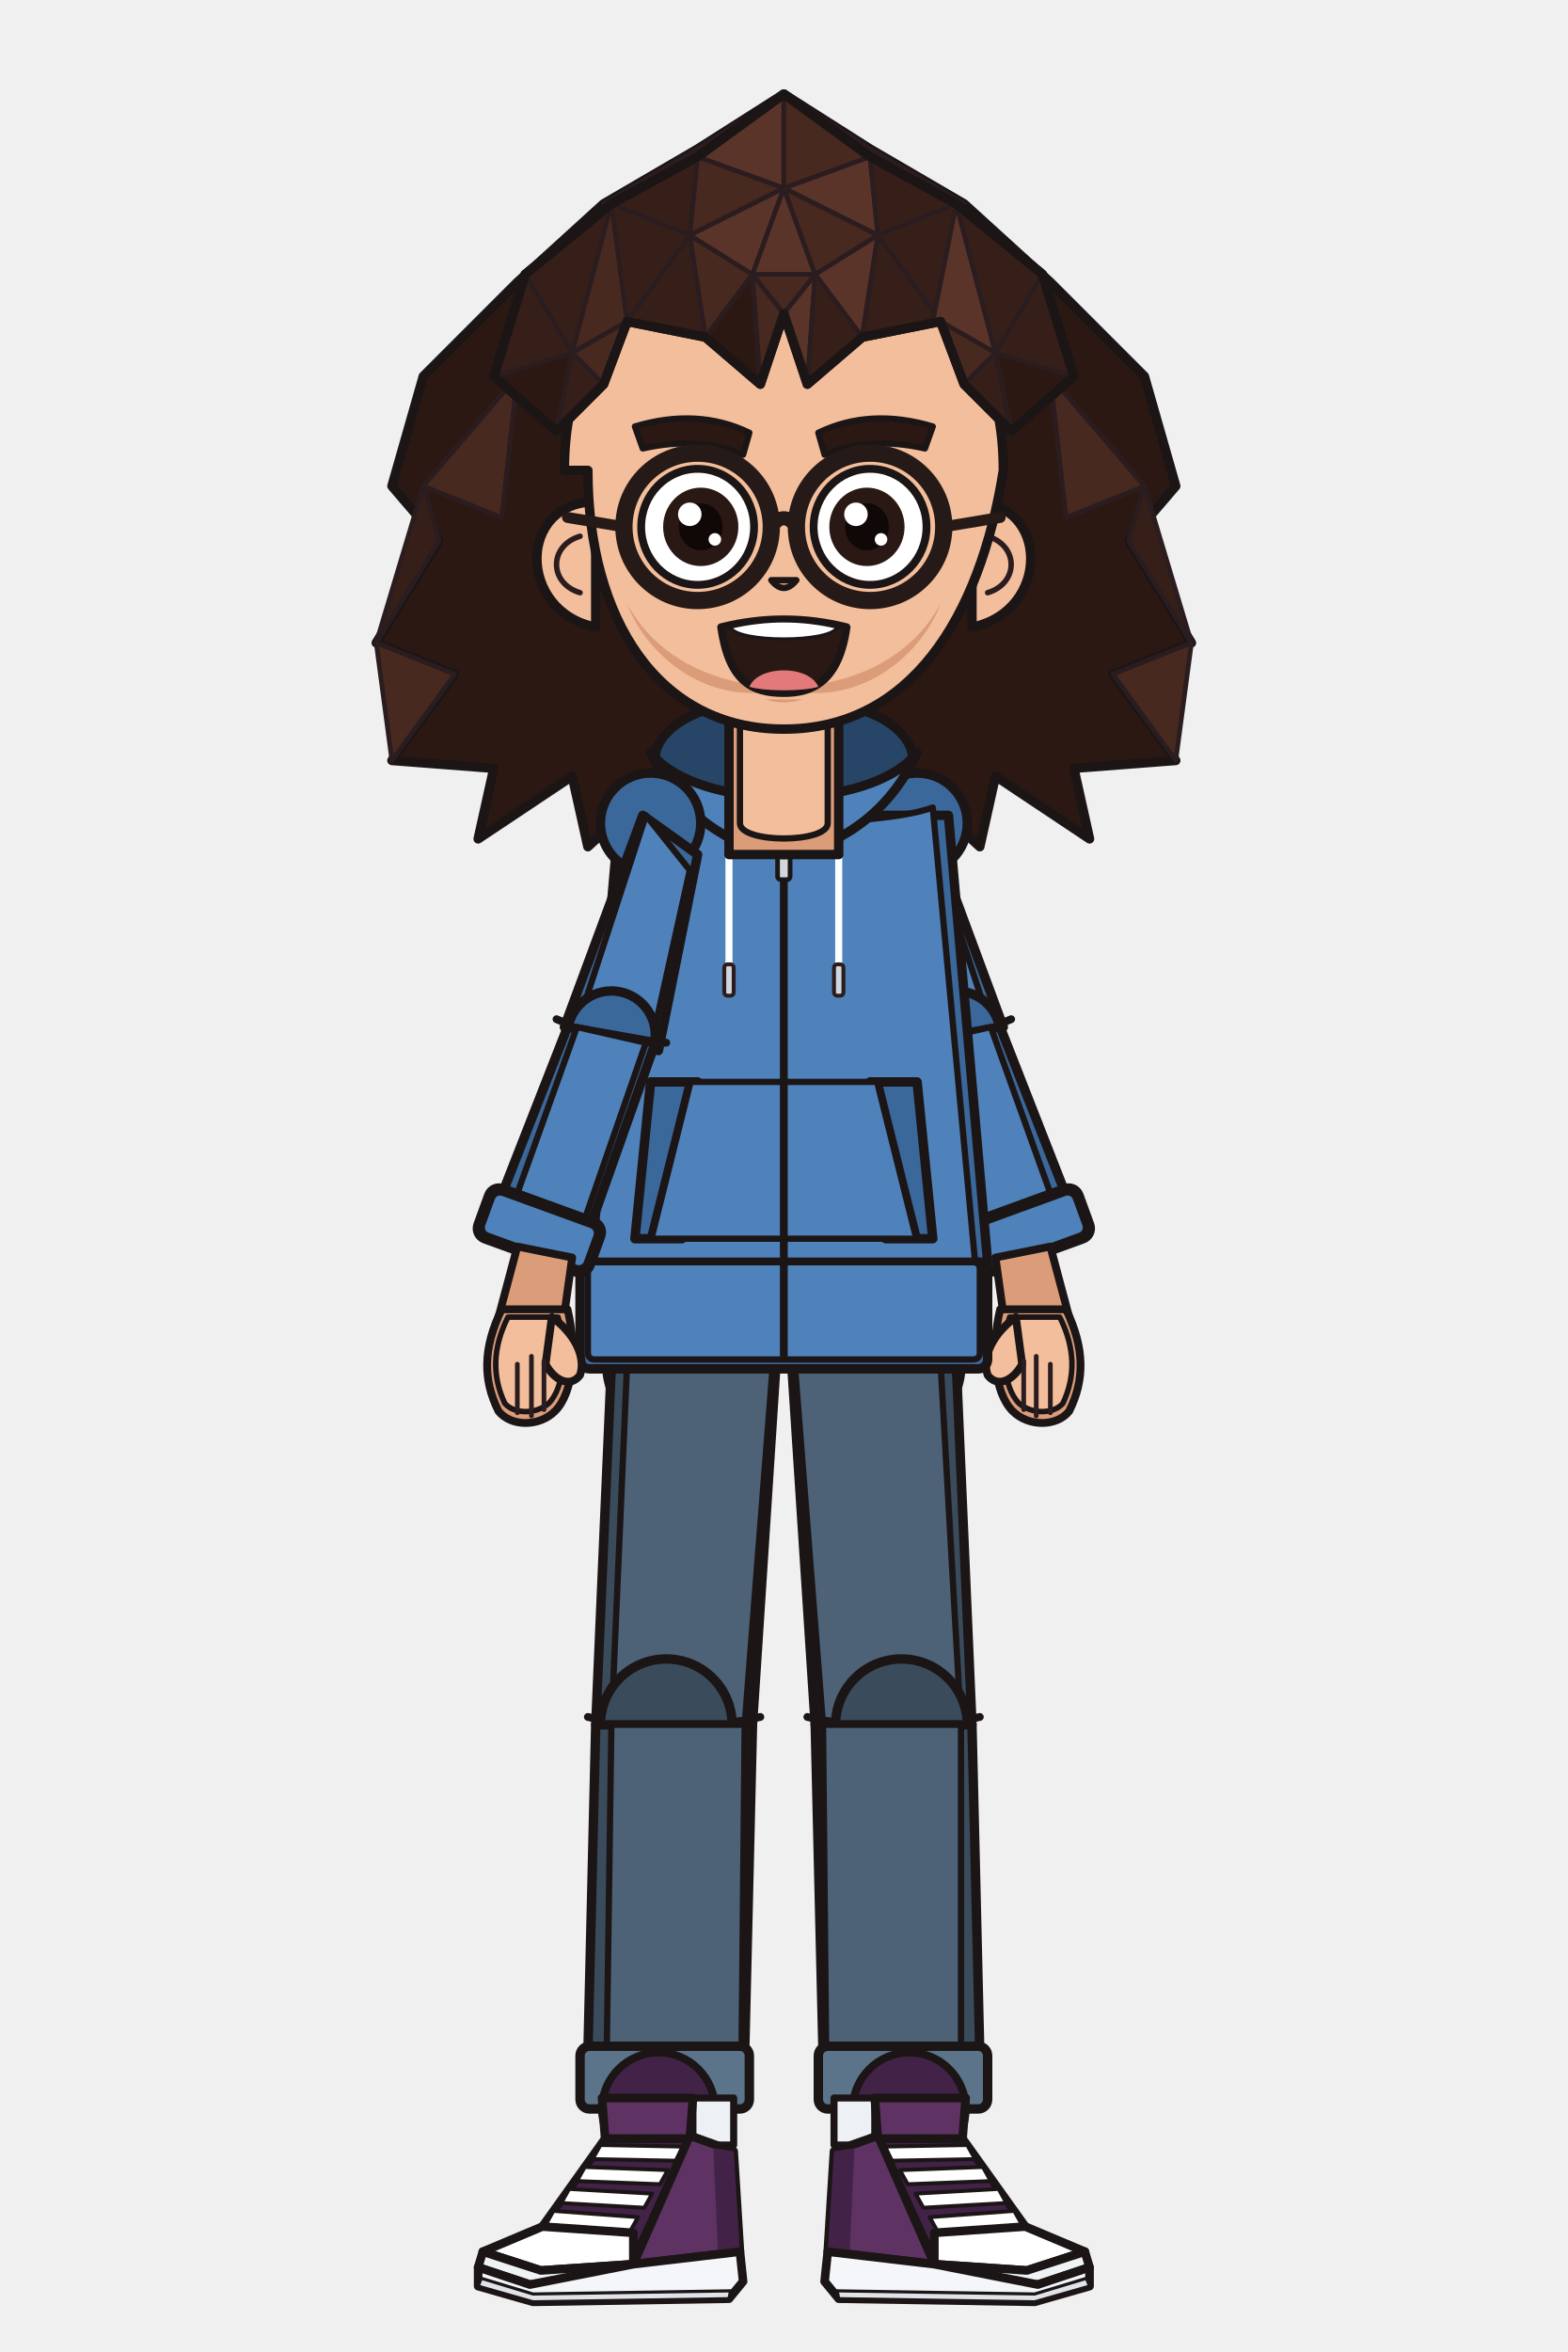
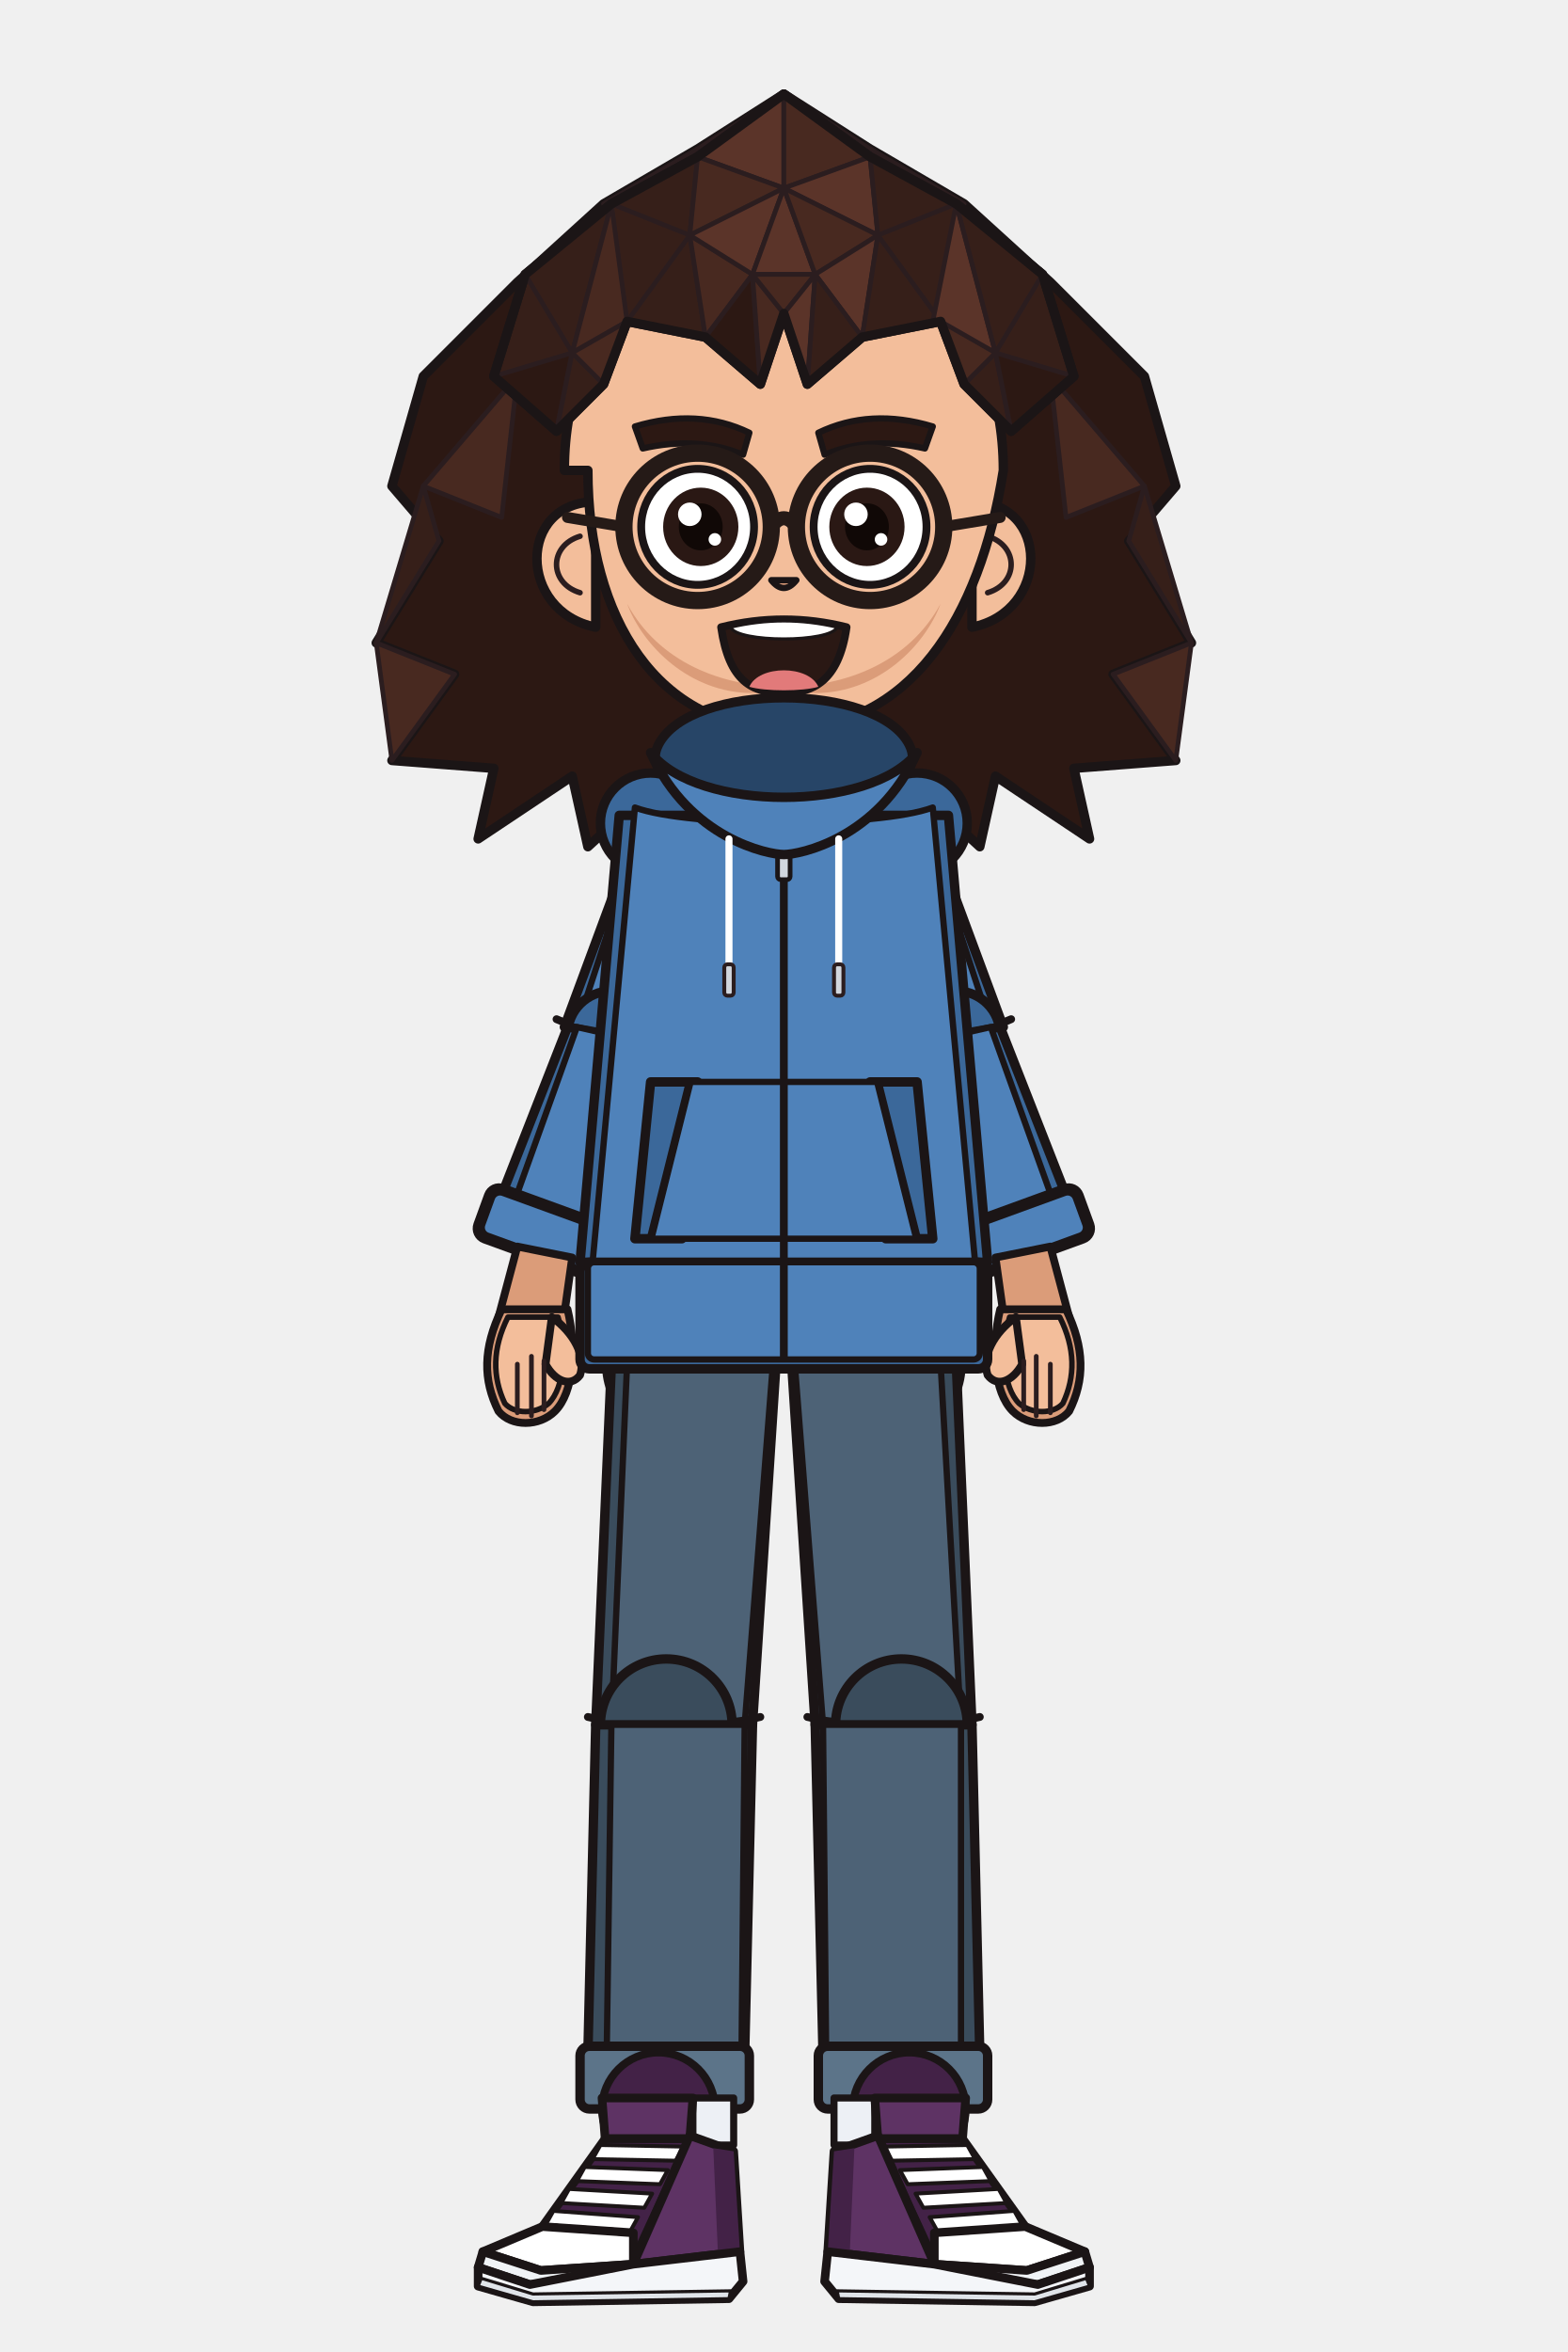
<svg xmlns="http://www.w3.org/2000/svg" viewBox="0 0 1000 1500" width="1000" height="1500">
  <rect width="1000" height="1500" fill="none" />
  <g id="character_root">
    <g id="fk_head_back" transform="rotate(0.0, 500, 500)">
      <g id="layer_head_back">
        <path fill="#2c1813" stroke="#1b1516" stroke-width="6" stroke-linecap="round" stroke-linejoin="round" d="M500 60 L445 95 L385 130 L330 180 L270 240 L250 310 L280 345 L240 410 L290 430 L250 485 L315 490 L305 535 L365 495 L375 540 L435 485 L500 510 L565 485 L625 540 L635 495 L695 535 L685 490 L750 485 L710 430 L760 410 L720 345 L750 310 L730 240 L670 180 L615 130 L555 95 Z" />
        <polygon points="330,240 270,310 320,330" fill="#482920" stroke="#2b1d1f" stroke-width="3" stroke-linejoin="round" />
        <polygon points="270,310 280,345 240,410" fill="#361f19" stroke="#2b1d1f" stroke-width="3" stroke-linejoin="round" />
        <polygon points="240,410 290,430 250,485" fill="#482920" stroke="#2b1d1f" stroke-width="3" stroke-linejoin="round" />
        <polygon points="670,240 730,310 680,330" fill="#482920" stroke="#2b1d1f" stroke-width="3" stroke-linejoin="round" />
        <polygon points="730,310 720,345 760,410" fill="#361f19" stroke="#2b1d1f" stroke-width="3" stroke-linejoin="round" />
        <polygon points="760,410 710,430 750,485" fill="#482920" stroke="#2b1d1f" stroke-width="3" stroke-linejoin="round" />
        <polygon points="500,60 445,95 500,150" fill="#482920" stroke="#2b1d1f" stroke-width="3" stroke-linejoin="round" />
        <polygon points="500,60 500,150 555,95" fill="#5b3429" stroke="#2b1d1f" stroke-width="3" stroke-linejoin="round" />
        <polygon points="445,95 385,130 440,175" fill="#361f19" stroke="#2b1d1f" stroke-width="3" stroke-linejoin="round" />
        <polygon points="445,95 440,175 500,150" fill="#482920" stroke="#2b1d1f" stroke-width="3" stroke-linejoin="round" />
        <polygon points="555,95 500,150 560,175" fill="#482920" stroke="#2b1d1f" stroke-width="3" stroke-linejoin="round" />
        <polygon points="555,95 615,130 560,175" fill="#361f19" stroke="#2b1d1f" stroke-width="3" stroke-linejoin="round" />
      </g>
    </g>
    <g id="fk_leg_r" transform="rotate(0.0, 565, 870)">
      <g id="layer_leg_upper_right">
        <circle cx="565" cy="870" r="48" fill="#3a4c5c" stroke="#1b1516" stroke-width="6" />
        <path fill="#3a4c5c" stroke="#1b1516" stroke-width="6" stroke-linecap="round" stroke-linejoin="round" d="M505 870 L520 1100 L620 1100 L610 870 Z" />
        <path fill="#4d6276" stroke="#1b1516" stroke-width="4" stroke-linecap="round" stroke-linejoin="round" d="M507 870 L525 1100 L613 1100 L600 870 Z" />
        <path fill="#3a4c5c" stroke="#1b1516" stroke-width="5" stroke-linecap="round" d="M515 1095 Q570 1108 625 1095" />
      </g>
      <g id="fk_leg_lower_r" transform="rotate(0.0, 575, 1100)">
        <g id="layer_leg_lower_right">
          <circle cx="575" cy="1100" r="42" fill="#3a4c5c" stroke="#1b1516" stroke-width="6" />
          <path fill="#3a4c5c" stroke="#1b1516" stroke-width="6" stroke-linecap="round" stroke-linejoin="round" d="M520 1100 L525 1310 L625 1310 L620 1100 Z" />
          <path fill="#4d6276" stroke="#1b1516" stroke-width="4" stroke-linecap="round" stroke-linejoin="round" d="M525 1100 L527 1310 L613 1310 L613 1100 Z" />
          <rect x="522" y="1305" width="108" height="40" rx="6" fill="#5c7489" stroke="#1b1516" stroke-width="6" />
        </g>
        <g id="fk_shoe_r" transform="rotate(0.0, 580, 1345)">
          <g id="layer_shoe_right">
            <circle cx="580" cy="1345" r="36" fill="#432247" stroke="#1b1516" stroke-width="5" />
            <path fill="#edf0f5" stroke="#1b1516" stroke-width="4.5" stroke-linecap="round" stroke-linejoin="round" d="M558 1338 L532 1338 L532 1368 L558 1368 Z" />
            <path fill="#5e3364" stroke="#1b1516" stroke-width="5.5" stroke-linecap="round" stroke-linejoin="round" d="M616 1338 L558 1338 L560 1364 L614 1364 Z" />
            <path fill="#432247" stroke="#1b1516" stroke-width="5.5" stroke-linecap="round" stroke-linejoin="round" d="M614 1364 L560 1364 L596 1442 L654 1420 Z" />
            <path fill="#ffffff" stroke="#1b1516" stroke-width="2.5" stroke-linejoin="round" d="M617 1368 L564 1369 L569 1378 L622 1377 Z" />
            <path fill="#ffffff" stroke="#1b1516" stroke-width="2.5" stroke-linejoin="round" d="M627 1382 L574 1384 L579 1393 L632 1391 Z" />
            <path fill="#ffffff" stroke="#1b1516" stroke-width="2.5" stroke-linejoin="round" d="M637 1396 L584 1399 L589 1408 L642 1405 Z" />
            <path fill="#ffffff" stroke="#1b1516" stroke-width="2.5" stroke-linejoin="round" d="M647 1410 L593 1414 L598 1423 L652 1419 Z" />
            <path fill="#5e3364" stroke="#1b1516" stroke-width="5.5" stroke-linecap="round" stroke-linejoin="round" d="M560 1362 L532 1372 L528 1436 L596 1444 L560 1362 Z" />
            <path fill="#432247" d="M545 1370 L532 1372 L528 1436 L542 1438 Z" />
            <path fill="#ffffff" stroke="#1b1516" stroke-width="5.5" stroke-linecap="round" stroke-linejoin="round" d="M654 1420 L596 1424 L596 1444 L655 1448 L692 1436 Z" />
            <path fill="#f0f3f6" stroke="#1b1516" stroke-width="5.5" stroke-linecap="round" stroke-linejoin="round" d="M692 1436 L655 1448 L596 1444 L604 1453 L662 1457 L695 1446 Z" />
            <path fill="#f4f6f9" stroke="#1b1516" stroke-width="5.5" stroke-linecap="round" stroke-linejoin="round" d="M695 1446 L662 1457 L596 1444 L528 1436 L526 1455 L535 1466 L660 1468 L695 1458 Z" />
            <path fill="#e0e4e9" stroke="#1b1516" stroke-width="2" stroke-linejoin="round" d="M693 1453 L660 1463 L534 1461 L535 1466 L660 1468 L695 1458 Z" />
          </g>
        </g>
      </g>
    </g>
    <g id="fk_leg_l" transform="rotate(0.0, 435, 870)">
      <g id="layer_leg_upper_left">
        <circle cx="435" cy="870" r="48" fill="#3a4c5c" stroke="#1b1516" stroke-width="6" />
        <path fill="#3a4c5c" stroke="#1b1516" stroke-width="6" stroke-linecap="round" stroke-linejoin="round" d="M390 870 L380 1100 L480 1100 L495 870 Z" />
        <path fill="#4d6276" stroke="#1b1516" stroke-width="4" stroke-linecap="round" stroke-linejoin="round" d="M400 870 L390 1100 L475 1100 L493 870 Z" />
        <path fill="#3a4c5c" stroke="#1b1516" stroke-width="5" stroke-linecap="round" d="M375 1095 Q430 1108 485 1095" />
      </g>
      <g id="fk_leg_lower_l" transform="rotate(0.0, 425, 1100)">
        <g id="layer_leg_lower_left">
          <circle cx="425" cy="1100" r="42" fill="#3a4c5c" stroke="#1b1516" stroke-width="6" />
          <path fill="#3a4c5c" stroke="#1b1516" stroke-width="6" stroke-linecap="round" stroke-linejoin="round" d="M380 1100 L375 1310 L475 1310 L480 1100 Z" />
          <path fill="#4d6276" stroke="#1b1516" stroke-width="4" stroke-linecap="round" stroke-linejoin="round" d="M390 1100 L387 1310 L473 1310 L475 1100 Z" />
          <rect x="370" y="1305" width="108" height="40" rx="6" fill="#5c7489" stroke="#1b1516" stroke-width="6" />
        </g>
        <g id="fk_shoe_l" transform="rotate(0.0, 420, 1345)">
          <g id="layer_shoe_left">
            <circle cx="420" cy="1345" r="36" fill="#432247" stroke="#1b1516" stroke-width="5" />
            <path fill="#edf0f5" stroke="#1b1516" stroke-width="4.5" stroke-linecap="round" stroke-linejoin="round" d="M442 1338 L468 1338 L468 1368 L442 1368 Z" />
            <path fill="#5e3364" stroke="#1b1516" stroke-width="5.5" stroke-linecap="round" stroke-linejoin="round" d="M384 1338 L442 1338 L440 1364 L386 1364 Z" />
            <path fill="#432247" stroke="#1b1516" stroke-width="5.5" stroke-linecap="round" stroke-linejoin="round" d="M386 1364 L440 1364 L404 1442 L346 1420 Z" />
            <path fill="#ffffff" stroke="#1b1516" stroke-width="2.5" stroke-linejoin="round" d="M383 1368 L436 1369 L431 1378 L378 1377 Z" />
            <path fill="#ffffff" stroke="#1b1516" stroke-width="2.5" stroke-linejoin="round" d="M373 1382 L426 1384 L421 1393 L368 1391 Z" />
            <path fill="#ffffff" stroke="#1b1516" stroke-width="2.5" stroke-linejoin="round" d="M363 1396 L416 1399 L411 1408 L358 1405 Z" />
            <path fill="#ffffff" stroke="#1b1516" stroke-width="2.5" stroke-linejoin="round" d="M353 1410 L407 1414 L402 1423 L348 1419 Z" />
            <path fill="#5e3364" stroke="#1b1516" stroke-width="5.5" stroke-linecap="round" stroke-linejoin="round" d="M440 1362 L468 1372 L472 1436 L404 1444 L440 1362 Z" />
            <path fill="#432247" d="M455 1370 L468 1372 L472 1436 L458 1438 Z" />
            <path fill="#ffffff" stroke="#1b1516" stroke-width="5.5" stroke-linecap="round" stroke-linejoin="round" d="M346 1420 L404 1424 L404 1444 L345 1448 L308 1436 Z" />
            <path fill="#f0f3f6" stroke="#1b1516" stroke-width="5.5" stroke-linecap="round" stroke-linejoin="round" d="M308 1436 L345 1448 L404 1444 L396 1453 L338 1457 L305 1446 Z" />
            <path fill="#f4f6f9" stroke="#1b1516" stroke-width="5.5" stroke-linecap="round" stroke-linejoin="round" d="M305 1446 L338 1457 L404 1444 L472 1436 L474 1455 L465 1466 L340 1468 L305 1458 Z" />
            <path fill="#e0e4e9" stroke="#1b1516" stroke-width="2" stroke-linejoin="round" d="M307 1453 L340 1463 L466 1461 L465 1466 L340 1468 L305 1458 Z" />
          </g>
        </g>
      </g>
    </g>
    <g id="fk_arm_r" transform="rotate(0.0, 585, 525)">
      <g id="layer_arm_upper_right">
        <circle cx="585" cy="525" r="32" fill="#3b689a" stroke="#1b1516" stroke-width="6" />
        <path fill="#3b689a" stroke="#1b1516" stroke-width="6" stroke-linecap="round" stroke-linejoin="round" d="M590 520 L640 655 L580 670 L555 545 Z" />
        <path fill="#4f82ba" stroke="#1b1516" stroke-width="4" stroke-linecap="round" stroke-linejoin="round" d="M588 520 L632 655 L585 668 L560 555 Z" />
        <path fill="#3b689a" stroke="#1b1516" stroke-width="5" stroke-linecap="round" d="M645 650 Q610 665 575 665" />
      </g>
      <g id="fk_arm_lower_r" transform="rotate(0.0, 610, 660)">
        <g id="layer_arm_lower_right">
          <circle cx="610" cy="660" r="28" fill="#3b689a" stroke="#1b1516" stroke-width="6" />
          <path fill="#3b689a" stroke="#1b1516" stroke-width="6" stroke-linecap="round" stroke-linejoin="round" d="M638 655 L685 775 L628 795 L582 665 Z" />
          <path fill="#4f82ba" stroke="#1b1516" stroke-width="4" stroke-linecap="round" stroke-linejoin="round" d="M632 655 L675 775 L632 792 L588 665 Z" />
          <g transform="rotate(-20, 655, 785)">
            <rect x="618" y="768" width="76" height="34" rx="7" fill="#3b689a" stroke="#1b1516" stroke-width="6" />
            <rect x="621" y="771" width="70" height="28" rx="5" fill="#4f82ba" stroke="#1b1516" stroke-width="3" />
          </g>
          <g id="boy_hand_r">
            <path fill="#db9c79" stroke="#1b1516" stroke-width="5" stroke-linecap="round" stroke-linejoin="round" d="M670 795 L682 840 L642 852 L635 802 Z" />
            <path fill="#db9c79" stroke="#1b1516" stroke-width="5" stroke-linecap="round" stroke-linejoin="round" d="M680 835 C692 860 692 880 682 900 C674 910 656 910 646 900 C634 888 632 860 638 835 Z" />
            <path fill="#f3be9b" stroke="#1b1516" stroke-width="3.5" stroke-linecap="round" stroke-linejoin="round" d="M676 840 C686 860 686 878 678 895 C672 902 658 902 650 895 C640 885 638 860 644 840 Z" />
            <path fill="#f3be9b" stroke="#1b1516" stroke-width="5" stroke-linecap="round" stroke-linejoin="round" d="M648 840 C634 850 626 865 630 877 C636 885 646 881 652 870 Z" />
            <line x1="670" y1="901" x2="670" y2="870" stroke="#2b1d1f" stroke-width="3" stroke-linecap="round" />
            <line x1="661" y1="903" x2="661" y2="865" stroke="#2b1d1f" stroke-width="3" stroke-linecap="round" />
            <line x1="653" y1="899" x2="653" y2="868" stroke="#2b1d1f" stroke-width="3" stroke-linecap="round" />
          </g>
        </g>
      </g>
    </g>
-     <g id="layer_torso">
-       <path fill="#274567" stroke="#1b1516" stroke-width="6" stroke-linecap="round" stroke-linejoin="round" d="M420 475 C440 435 560 435 580 475 C605 525 395 525 420 475 Z" />
-       <path fill="#3b689a" stroke="#1b1516" stroke-width="6" stroke-linecap="round" stroke-linejoin="round" d="M395 520 L370 805 L630 805 L605 520 Z" />
-       <path fill="#4f82ba" stroke="#1b1516" stroke-width="4" stroke-linecap="round" stroke-linejoin="round" d="M405 515 C440 528 560 528 595 515 L622 805 L378 805 Z" />
-       <rect x="370" y="805" width="260" height="68" rx="6" fill="#3b689a" stroke="#1b1516" stroke-width="6" />
-       <rect x="375" y="805" width="250" height="62" rx="4" fill="#4f82ba" stroke="#1b1516" stroke-width="4" />
-       <path fill="#3b689a" stroke="#1b1516" stroke-width="6" stroke-linecap="round" stroke-linejoin="round" d="M415 690 L445 690 L435 790 L405 790 Z" />
-       <path fill="#3b689a" stroke="#1b1516" stroke-width="6" stroke-linecap="round" stroke-linejoin="round" d="M585 690 L555 690 L565 790 L595 790 Z" />
-       <path fill="#4f82ba" stroke="#1b1516" stroke-width="4" stroke-linecap="round" stroke-linejoin="round" d="M440 690 L560 690 L585 790 L415 790 Z" />
-       <line x1="415" y1="790" x2="440" y2="690" stroke="#1b1516" stroke-width="5" stroke-linecap="round" />
-       <line x1="585" y1="790" x2="560" y2="690" stroke="#1b1516" stroke-width="5" stroke-linecap="round" />
-       <line x1="500" y1="535" x2="500" y2="865" stroke="#1b1516" stroke-width="5" stroke-linecap="round" />
-       <rect x="496" y="545" width="8" height="16" rx="2" fill="#d2d7de" stroke="#1b1516" stroke-width="3" />
-       <path fill="#4f82ba" stroke="#1b1516" stroke-width="6" stroke-linecap="round" stroke-linejoin="round" d="M415 480 C440 535 490 545 500 545 C510 545 560 535 585 480 C555 518 445 518 415 480 Z" />
-       <path fill="none" stroke="#ffffff" stroke-width="4.5" stroke-linecap="round" d="M465 535 L465 615" />
-       <rect x="462" y="615" width="6" height="20" rx="2" fill="#d2d7de" stroke="#2b1d1f" stroke-width="2.5" />
-       <path fill="none" stroke="#ffffff" stroke-width="4.5" stroke-linecap="round" d="M535 535 L535 615" />
-       <rect x="532" y="615" width="6" height="20" rx="2" fill="#d2d7de" stroke="#2b1d1f" stroke-width="2.5" />
+     <g id="fk_arm_l" transform="rotate(0.0, 415, 525)">
+       <g id="layer_arm_upper_left">
+         <circle cx="415" cy="525" r="32" fill="#3b689a" stroke="#1b1516" stroke-width="6" />
+         <path fill="#3b689a" stroke="#1b1516" stroke-width="6" stroke-linecap="round" stroke-linejoin="round" d="M410 520 L360 655 L420 670 L445 545 Z" />
+         <path fill="#4f82ba" stroke="#1b1516" stroke-width="4" stroke-linecap="round" stroke-linejoin="round" d="M412 520 L368 655 L415 668 L440 555 Z" />
+         <path fill="#3b689a" stroke="#1b1516" stroke-width="5" stroke-linecap="round" d="M355 650 Q390 665 425 665" />
+       </g>
+       <g id="fk_arm_lower_l" transform="rotate(0.0, 390, 660)">
+         <g id="layer_arm_lower_left">
+           <circle cx="390" cy="660" r="28" fill="#3b689a" stroke="#1b1516" stroke-width="6" />
+           <path fill="#3b689a" stroke="#1b1516" stroke-width="6" stroke-linecap="round" stroke-linejoin="round" d="M362 655 L315 775 L372 795 L418 665 Z" />
+           <path fill="#4f82ba" stroke="#1b1516" stroke-width="4" stroke-linecap="round" stroke-linejoin="round" d="M368 655 L325 775 L368 792 L412 665 Z" />
+           <g transform="rotate(20, 345, 785)">
+             <rect x="306" y="768" width="76" height="34" rx="7" fill="#3b689a" stroke="#1b1516" stroke-width="6" />
+             <rect x="309" y="771" width="70" height="28" rx="5" fill="#4f82ba" stroke="#1b1516" stroke-width="3" />
+           </g>
+           <g id="boy_hand_l">
+             <path fill="#db9c79" stroke="#1b1516" stroke-width="5" stroke-linecap="round" stroke-linejoin="round" d="M330 795 L318 840 L358 852 L365 802 Z" />
+             <path fill="#db9c79" stroke="#1b1516" stroke-width="5" stroke-linecap="round" stroke-linejoin="round" d="M320 835 C308 860 308 880 318 900 C326 910 344 910 354 900 C366 888 368 860 362 835 Z" />
+             <path fill="#f3be9b" stroke="#1b1516" stroke-width="3.5" stroke-linecap="round" stroke-linejoin="round" d="M324 840 C314 860 314 878 322 895 C328 902 342 902 350 895 C360 885 362 860 356 840 Z" />
+             <path fill="#f3be9b" stroke="#1b1516" stroke-width="5" stroke-linecap="round" stroke-linejoin="round" d="M352 840 C366 850 374 865 370 877 C364 885 354 881 348 870 Z" />
+             <line x1="330" y1="901" x2="330" y2="870" stroke="#2b1d1f" stroke-width="3" stroke-linecap="round" />
+             <line x1="339" y1="903" x2="339" y2="865" stroke="#2b1d1f" stroke-width="3" stroke-linecap="round" />
+             <line x1="347" y1="899" x2="347" y2="868" stroke="#2b1d1f" stroke-width="3" stroke-linecap="round" />
+           </g>
+         </g>
+       </g>
    </g>
    <g id="fk_head_base" transform="rotate(0.0, 500, 500)">
      <g id="layer_head_base">
        <path fill="#db9c79" stroke="#1b1516" stroke-width="6" stroke-linecap="round" stroke-linejoin="round" d="M465 440 L465 545 L535 545 L535 440 Z" />
        <path fill="#f3be9b" stroke="#1b1516" stroke-width="4" stroke-linecap="round" stroke-linejoin="round" d="M472 440 L472 525 C472 538 528 538 528 525 L528 440 Z" />
        <path fill="#f3be9b" stroke="#1b1516" stroke-width="6" stroke-linecap="round" stroke-linejoin="round" d="M380 320 C330 320 330 390 380 400 Z" />
        <path fill="none" stroke="#2b1d1f" stroke-width="3.5" stroke-linecap="round" d="M370 342 C350 348 350 372 370 378" />
        <path fill="#f3be9b" stroke="#1b1516" stroke-width="6" stroke-linecap="round" stroke-linejoin="round" d="M620 320 C670 320 670 390 620 400 Z" />
        <path fill="none" stroke="#2b1d1f" stroke-width="3.5" stroke-linecap="round" d="M630 342 C650 348 650 372 630 378" />
        <path fill="#f3be9b" stroke="#1b1516" stroke-width="6" stroke-linecap="round" stroke-linejoin="round" d="M360 300 C360 100 640 100 640 300 C625 395 580 465 500 465 C420 465 375 395 375 300 Z" />
        <path fill="#db9c79" d="M480 442 C440 442 410 412 400 385 C420 422 460 438 500 438 C540 438 580 422 600 385 C590 412 560 442 520 442 Z" />
        <path fill="#2c1813" stroke="#1b1516" stroke-width="4" stroke-linecap="round" stroke-linejoin="round" d="M405 272 Q445 260 478 276 L474 290 Q445 278 410 286 Z" />
        <path fill="#2c1813" stroke="#1b1516" stroke-width="4" stroke-linecap="round" stroke-linejoin="round" d="M595 272 Q555 260 522 276 L526 290 Q555 278 590 286 Z" />
        <path fill="#db9c79" stroke="#1b1516" stroke-width="4" stroke-linecap="round" stroke-linejoin="round" d="M492 370 Q500 380 508 370 Z" />
        <circle cx="445" cy="336" r="47" fill="none" stroke="#251a17" stroke-width="11" />
        <circle cx="555" cy="336" r="47" fill="none" stroke="#251a17" stroke-width="11" />
        <path fill="none" stroke="#251a17" stroke-width="9" stroke-linecap="round" d="M492 336 Q500 325 508 336" />
        <line x1="398" y1="336" x2="362" y2="330" stroke="#251a17" stroke-width="7" stroke-linecap="round" />
        <line x1="602" y1="336" x2="638" y2="330" stroke="#251a17" stroke-width="7" stroke-linecap="round" />
        <path fill="#361f19" stroke="#1b1516" stroke-width="6" stroke-linecap="round" stroke-linejoin="round" d="M500 60 L445 100 L390 130 L335 175 L315 240 L355 275 L385 245 L400 205 L450 215 L485 245 L500 200 L515 245 L550 215 L600 205 L615 245 L645 275 L685 240 L665 175 L610 130 L555 100 Z" />
        <polygon points="500,60 445,100 500,120" fill="#5b3429" stroke="#2b1d1f" stroke-width="3" stroke-linejoin="round" />
        <polygon points="500,60 500,120 555,100" fill="#482920" stroke="#2b1d1f" stroke-width="3" stroke-linejoin="round" />
        <polygon points="445,100 390,130 440,150" fill="#361f19" stroke="#2b1d1f" stroke-width="3" stroke-linejoin="round" />
        <polygon points="445,100 440,150 500,120" fill="#482920" stroke="#2b1d1f" stroke-width="3" stroke-linejoin="round" />
        <polygon points="555,100 500,120 560,150" fill="#5b3429" stroke="#2b1d1f" stroke-width="3" stroke-linejoin="round" />
        <polygon points="555,100 610,130 560,150" fill="#361f19" stroke="#2b1d1f" stroke-width="3" stroke-linejoin="round" />
        <polygon points="440,150 400,205 450,215" fill="#361f19" stroke="#2b1d1f" stroke-width="3" stroke-linejoin="round" />
        <polygon points="440,150 450,215 480,175" fill="#482920" stroke="#2b1d1f" stroke-width="3" stroke-linejoin="round" />
        <polygon points="500,120 440,150 480,175" fill="#5b3429" stroke="#2b1d1f" stroke-width="3" stroke-linejoin="round" />
        <polygon points="500,120 480,175 520,175" fill="#5b3429" stroke="#2b1d1f" stroke-width="3" stroke-linejoin="round" />
        <polygon points="500,120 520,175 560,150" fill="#482920" stroke="#2b1d1f" stroke-width="3" stroke-linejoin="round" />
        <polygon points="560,150 520,175 550,215" fill="#5b3429" stroke="#2b1d1f" stroke-width="3" stroke-linejoin="round" />
        <polygon points="560,150 550,215 600,205" fill="#361f19" stroke="#2b1d1f" stroke-width="3" stroke-linejoin="round" />
        <polygon points="480,175 450,215 485,245" fill="#2c1813" stroke="#2b1d1f" stroke-width="3" stroke-linejoin="round" />
        <polygon points="480,175 485,245 500,200" fill="#482920" stroke="#2b1d1f" stroke-width="3" stroke-linejoin="round" />
        <polygon points="480,175 520,175 500,200" fill="#482920" stroke="#2b1d1f" stroke-width="3" stroke-linejoin="round" />
        <polygon points="520,175 500,200 515,245" fill="#5b3429" stroke="#2b1d1f" stroke-width="3" stroke-linejoin="round" />
        <polygon points="520,175 515,245 550,215" fill="#361f19" stroke="#2b1d1f" stroke-width="3" stroke-linejoin="round" />
        <polygon points="390,130 335,175 365,225" fill="#361f19" stroke="#2b1d1f" stroke-width="3" stroke-linejoin="round" />
        <polygon points="390,130 365,225 400,205" fill="#482920" stroke="#2b1d1f" stroke-width="3" stroke-linejoin="round" />
        <polygon points="365,225 315,240 355,275" fill="#2c1813" stroke="#2b1d1f" stroke-width="3" stroke-linejoin="round" />
        <polygon points="365,225 355,275 385,245" fill="#361f19" stroke="#2b1d1f" stroke-width="3" stroke-linejoin="round" />
        <polygon points="365,225 385,245 400,205" fill="#482920" stroke="#2b1d1f" stroke-width="3" stroke-linejoin="round" />
        <polygon points="610,130 595,205 635,225" fill="#5b3429" stroke="#2b1d1f" stroke-width="3" stroke-linejoin="round" />
        <polygon points="610,130 635,225 665,175" fill="#361f19" stroke="#2b1d1f" stroke-width="3" stroke-linejoin="round" />
        <polygon points="635,225 615,245 645,275" fill="#361f19" stroke="#2b1d1f" stroke-width="3" stroke-linejoin="round" />
        <polygon points="635,225 600,205 615,245" fill="#482920" stroke="#2b1d1f" stroke-width="3" stroke-linejoin="round" />
        <polygon points="635,225 645,275 685,240" fill="#2c1813" stroke="#2b1d1f" stroke-width="3" stroke-linejoin="round" />
        <path fill="none" stroke="#1b1516" stroke-width="6" stroke-linecap="round" stroke-linejoin="round" d="M500 60 L445 100 L390 130 L335 175 L315 240 L355 275 L385 245 L400 205 L450 215 L485 245 L500 200 L515 245 L550 215 L600 205 L615 245 L645 275 L685 240 L665 175 L610 130 L555 100 Z" />
      </g>
      <g id="layer_eyes_open">
        <ellipse cx="445" cy="336" rx="36" ry="37" fill="#ffffff" stroke="#1b1516" stroke-width="5" />
        <ellipse cx="447" cy="336" rx="24" ry="25" fill="#2a1814" />
        <ellipse cx="447" cy="336" rx="14" ry="15" fill="#100806" />
        <circle cx="440" cy="328" r="7.5" fill="#ffffff" />
        <circle cx="456" cy="344" r="4" fill="#ffffff" />
        <ellipse cx="555" cy="336" rx="36" ry="37" fill="#ffffff" stroke="#1b1516" stroke-width="5" />
        <ellipse cx="553" cy="336" rx="24" ry="25" fill="#2a1814" />
        <ellipse cx="553" cy="336" rx="14" ry="15" fill="#100806" />
        <circle cx="546" cy="328" r="7.5" fill="#ffffff" />
        <circle cx="562" cy="344" r="4" fill="#ffffff" />
      </g>
      <g id="layer_mouth_open_smile">
        <path fill="#2a1814" stroke="#1b1516" stroke-width="5" stroke-linecap="round" stroke-linejoin="round" d="M460 400 Q500 390 540 400 C535 435 518 442 500 442 C480 442 465 435 460 400 Z" />
        <path fill="#ffffff" stroke="#1b1516" stroke-width="2" d="M466 400 Q500 392 534 400 C530 410 470 410 466 400 Z" />
        <path fill="#e27a7a" d="M478 438 C484 424 516 424 522 438 C512 441 488 441 478 438 Z" />
        <path fill="#db9c79" d="M488 446 Q500 450 512 446 Z" />
      </g>
    </g>
-     <g id="fk_arm_l" transform="rotate(0.0, 415, 525)">
-       <g id="layer_arm_upper_left">
-         <circle cx="415" cy="525" r="32" fill="#3b689a" stroke="#1b1516" stroke-width="6" />
-         <path fill="#3b689a" stroke="#1b1516" stroke-width="6" stroke-linecap="round" stroke-linejoin="round" d="M410 520 L360 655 L420 670 L445 545 Z" />
-         <path fill="#4f82ba" stroke="#1b1516" stroke-width="4" stroke-linecap="round" stroke-linejoin="round" d="M412 520 L368 655 L415 668 L440 555 Z" />
-         <path fill="#3b689a" stroke="#1b1516" stroke-width="5" stroke-linecap="round" d="M355 650 Q390 665 425 665" />
-       </g>
-       <g id="fk_arm_lower_l" transform="rotate(0.0, 390, 660)">
-         <g id="layer_arm_lower_left">
-           <circle cx="390" cy="660" r="28" fill="#3b689a" stroke="#1b1516" stroke-width="6" />
-           <path fill="#3b689a" stroke="#1b1516" stroke-width="6" stroke-linecap="round" stroke-linejoin="round" d="M362 655 L315 775 L372 795 L418 665 Z" />
-           <path fill="#4f82ba" stroke="#1b1516" stroke-width="4" stroke-linecap="round" stroke-linejoin="round" d="M368 655 L325 775 L368 792 L412 665 Z" />
-           <g transform="rotate(20, 345, 785)">
-             <rect x="306" y="768" width="76" height="34" rx="7" fill="#3b689a" stroke="#1b1516" stroke-width="6" />
-             <rect x="309" y="771" width="70" height="28" rx="5" fill="#4f82ba" stroke="#1b1516" stroke-width="3" />
-           </g>
-           <g id="boy_hand_l">
-             <path fill="#db9c79" stroke="#1b1516" stroke-width="5" stroke-linecap="round" stroke-linejoin="round" d="M330 795 L318 840 L358 852 L365 802 Z" />
-             <path fill="#db9c79" stroke="#1b1516" stroke-width="5" stroke-linecap="round" stroke-linejoin="round" d="M320 835 C308 860 308 880 318 900 C326 910 344 910 354 900 C366 888 368 860 362 835 Z" />
-             <path fill="#f3be9b" stroke="#1b1516" stroke-width="3.5" stroke-linecap="round" stroke-linejoin="round" d="M324 840 C314 860 314 878 322 895 C328 902 342 902 350 895 C360 885 362 860 356 840 Z" />
-             <path fill="#f3be9b" stroke="#1b1516" stroke-width="5" stroke-linecap="round" stroke-linejoin="round" d="M352 840 C366 850 374 865 370 877 C364 885 354 881 348 870 Z" />
-             <line x1="330" y1="901" x2="330" y2="870" stroke="#2b1d1f" stroke-width="3" stroke-linecap="round" />
-             <line x1="339" y1="903" x2="339" y2="865" stroke="#2b1d1f" stroke-width="3" stroke-linecap="round" />
-             <line x1="347" y1="899" x2="347" y2="868" stroke="#2b1d1f" stroke-width="3" stroke-linecap="round" />
-           </g>
-         </g>
-       </g>
+     <g id="layer_torso">
+       <path fill="#274567" stroke="#1b1516" stroke-width="6" stroke-linecap="round" stroke-linejoin="round" d="M420 475 C440 435 560 435 580 475 C605 525 395 525 420 475 Z" />
+       <path fill="#3b689a" stroke="#1b1516" stroke-width="6" stroke-linecap="round" stroke-linejoin="round" d="M395 520 L370 805 L630 805 L605 520 Z" />
+       <path fill="#4f82ba" stroke="#1b1516" stroke-width="4" stroke-linecap="round" stroke-linejoin="round" d="M405 515 C440 528 560 528 595 515 L622 805 L378 805 Z" />
+       <rect x="370" y="805" width="260" height="68" rx="6" fill="#3b689a" stroke="#1b1516" stroke-width="6" />
+       <rect x="375" y="805" width="250" height="62" rx="4" fill="#4f82ba" stroke="#1b1516" stroke-width="4" />
+       <path fill="#3b689a" stroke="#1b1516" stroke-width="6" stroke-linecap="round" stroke-linejoin="round" d="M415 690 L445 690 L435 790 L405 790 Z" />
+       <path fill="#3b689a" stroke="#1b1516" stroke-width="6" stroke-linecap="round" stroke-linejoin="round" d="M585 690 L555 690 L565 790 L595 790 Z" />
+       <path fill="#4f82ba" stroke="#1b1516" stroke-width="4" stroke-linecap="round" stroke-linejoin="round" d="M440 690 L560 690 L585 790 L415 790 Z" />
+       <line x1="415" y1="790" x2="440" y2="690" stroke="#1b1516" stroke-width="5" stroke-linecap="round" />
+       <line x1="585" y1="790" x2="560" y2="690" stroke="#1b1516" stroke-width="5" stroke-linecap="round" />
+       <line x1="500" y1="535" x2="500" y2="865" stroke="#1b1516" stroke-width="5" stroke-linecap="round" />
+       <rect x="496" y="545" width="8" height="16" rx="2" fill="#d2d7de" stroke="#1b1516" stroke-width="3" />
+       <path fill="#4f82ba" stroke="#1b1516" stroke-width="6" stroke-linecap="round" stroke-linejoin="round" d="M415 480 C440 535 490 545 500 545 C510 545 560 535 585 480 C555 518 445 518 415 480 Z" />
+       <path fill="none" stroke="#ffffff" stroke-width="4.5" stroke-linecap="round" d="M465 535 L465 615" />
+       <rect x="462" y="615" width="6" height="20" rx="2" fill="#d2d7de" stroke="#2b1d1f" stroke-width="2.5" />
+       <path fill="none" stroke="#ffffff" stroke-width="4.5" stroke-linecap="round" d="M535 535 L535 615" />
+       <rect x="532" y="615" width="6" height="20" rx="2" fill="#d2d7de" stroke="#2b1d1f" stroke-width="2.5" />
    </g>
  </g>
</svg>
